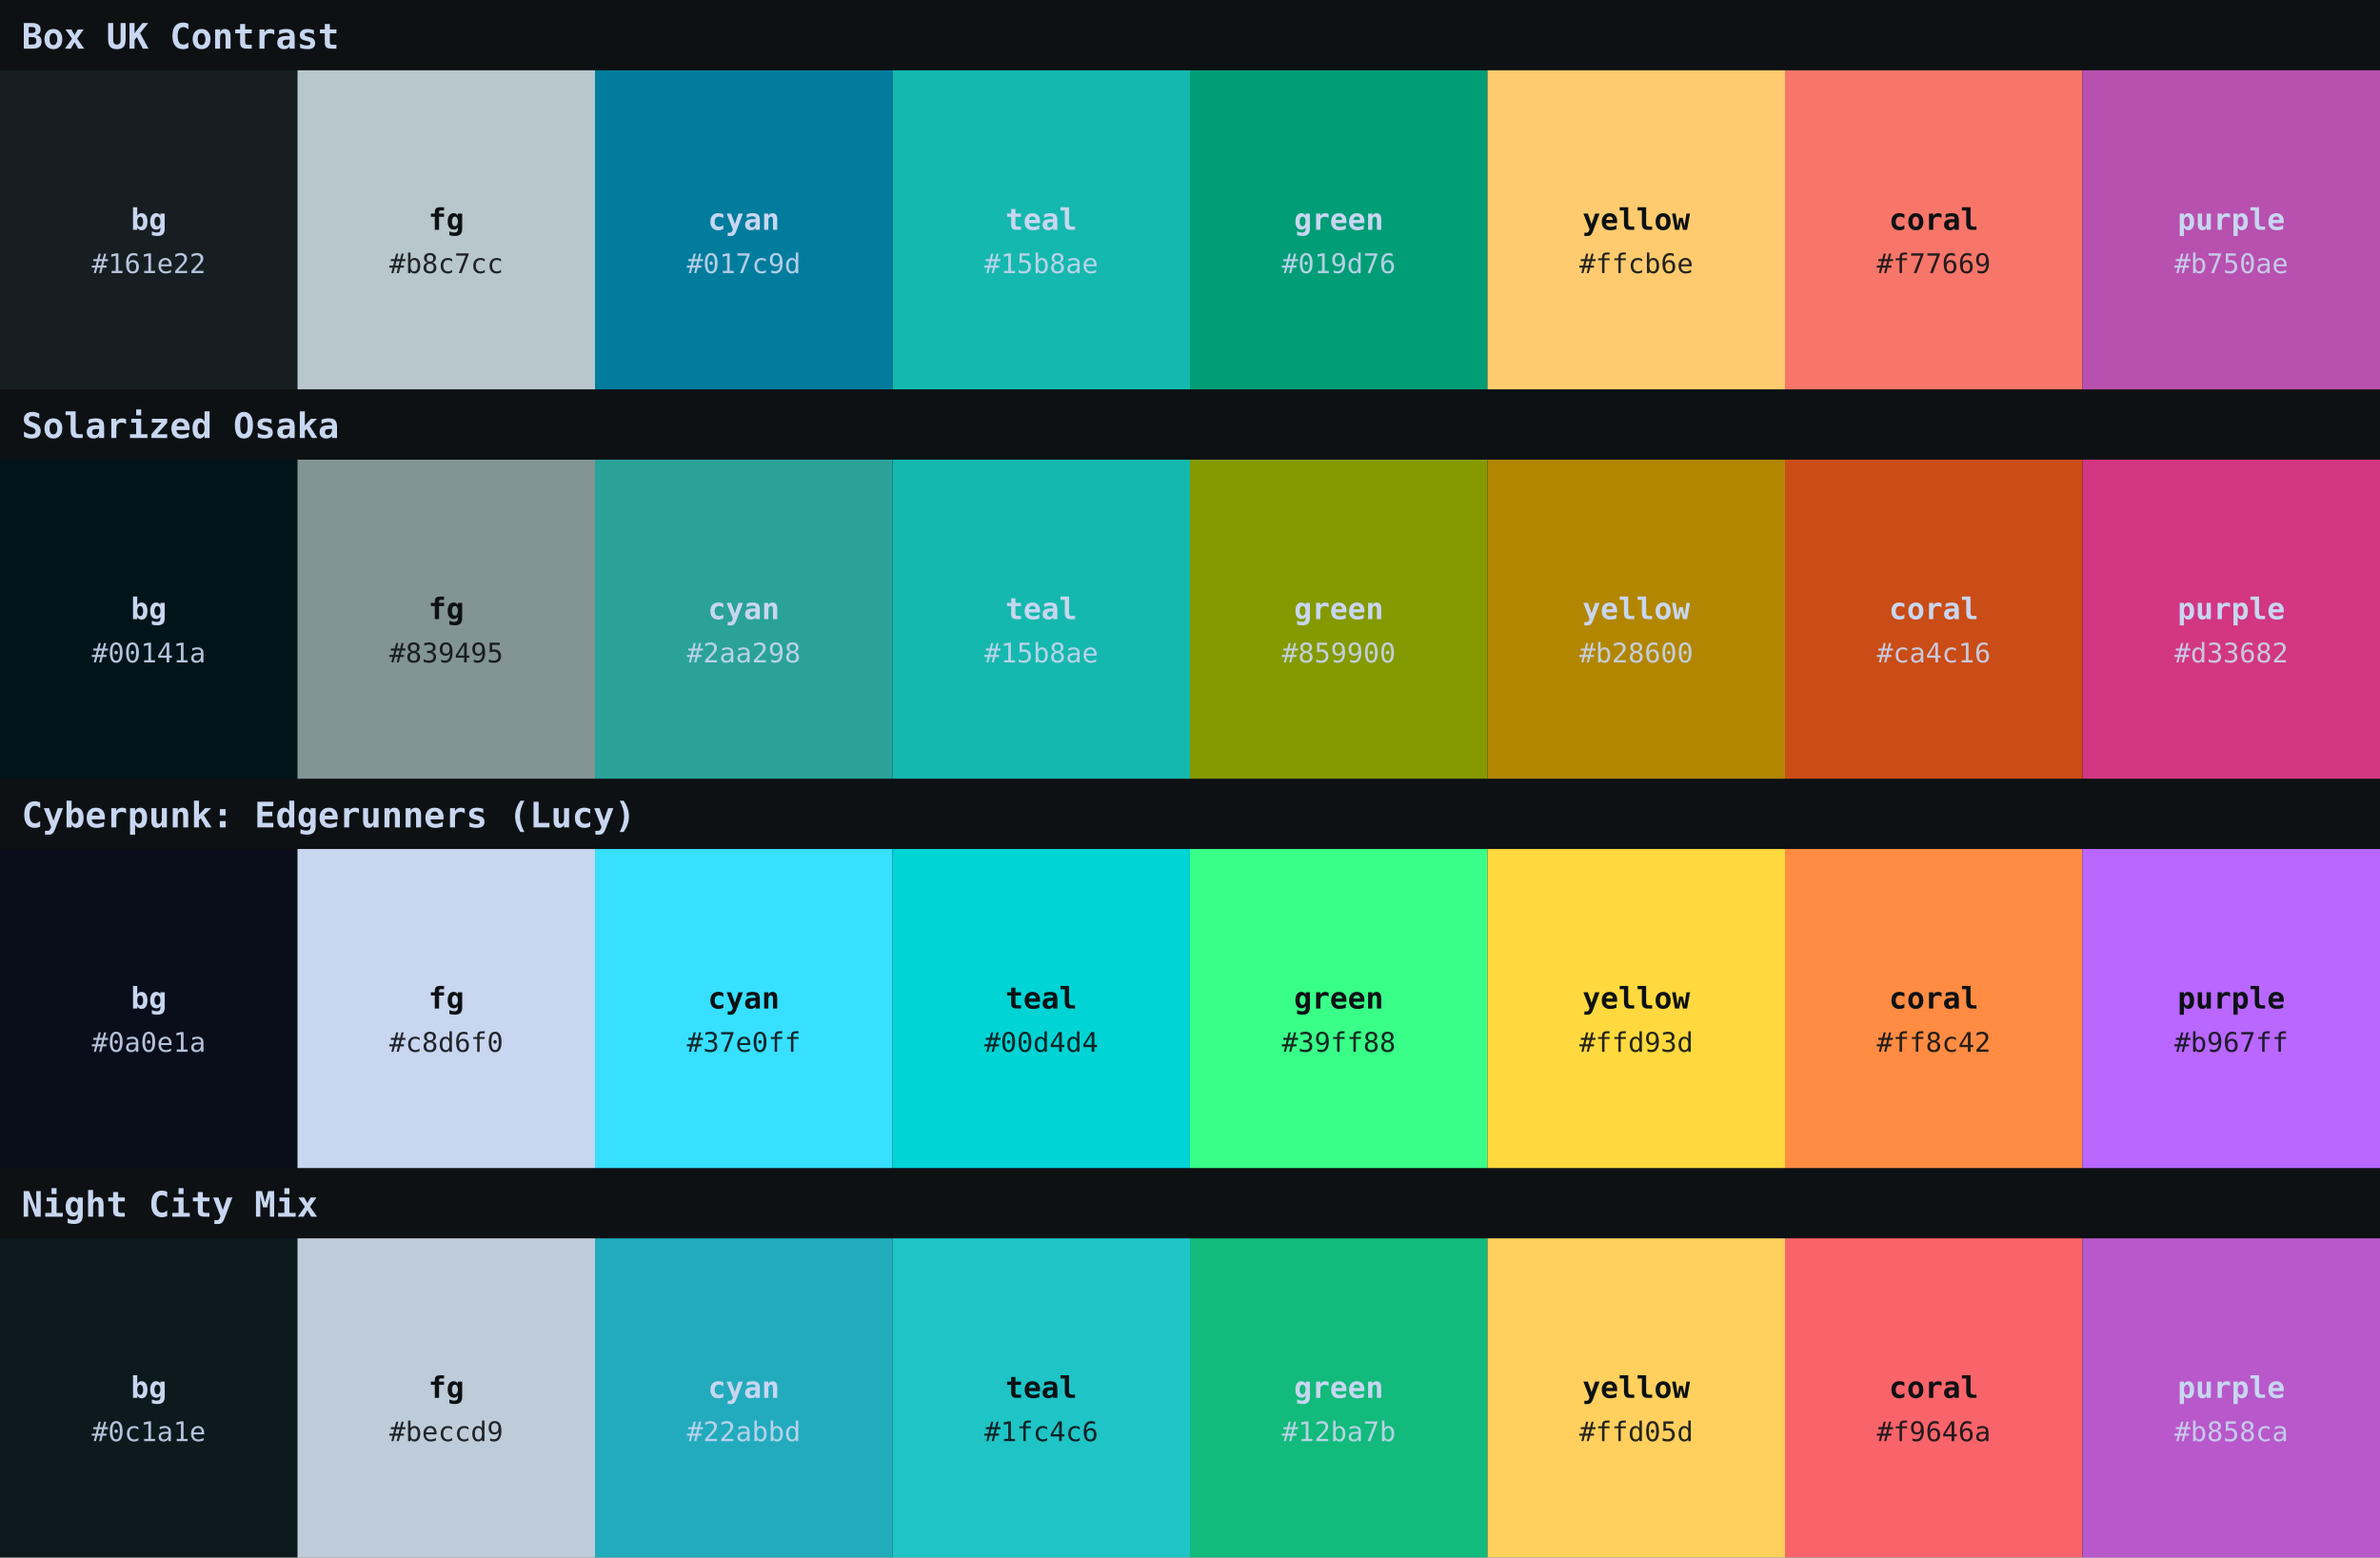
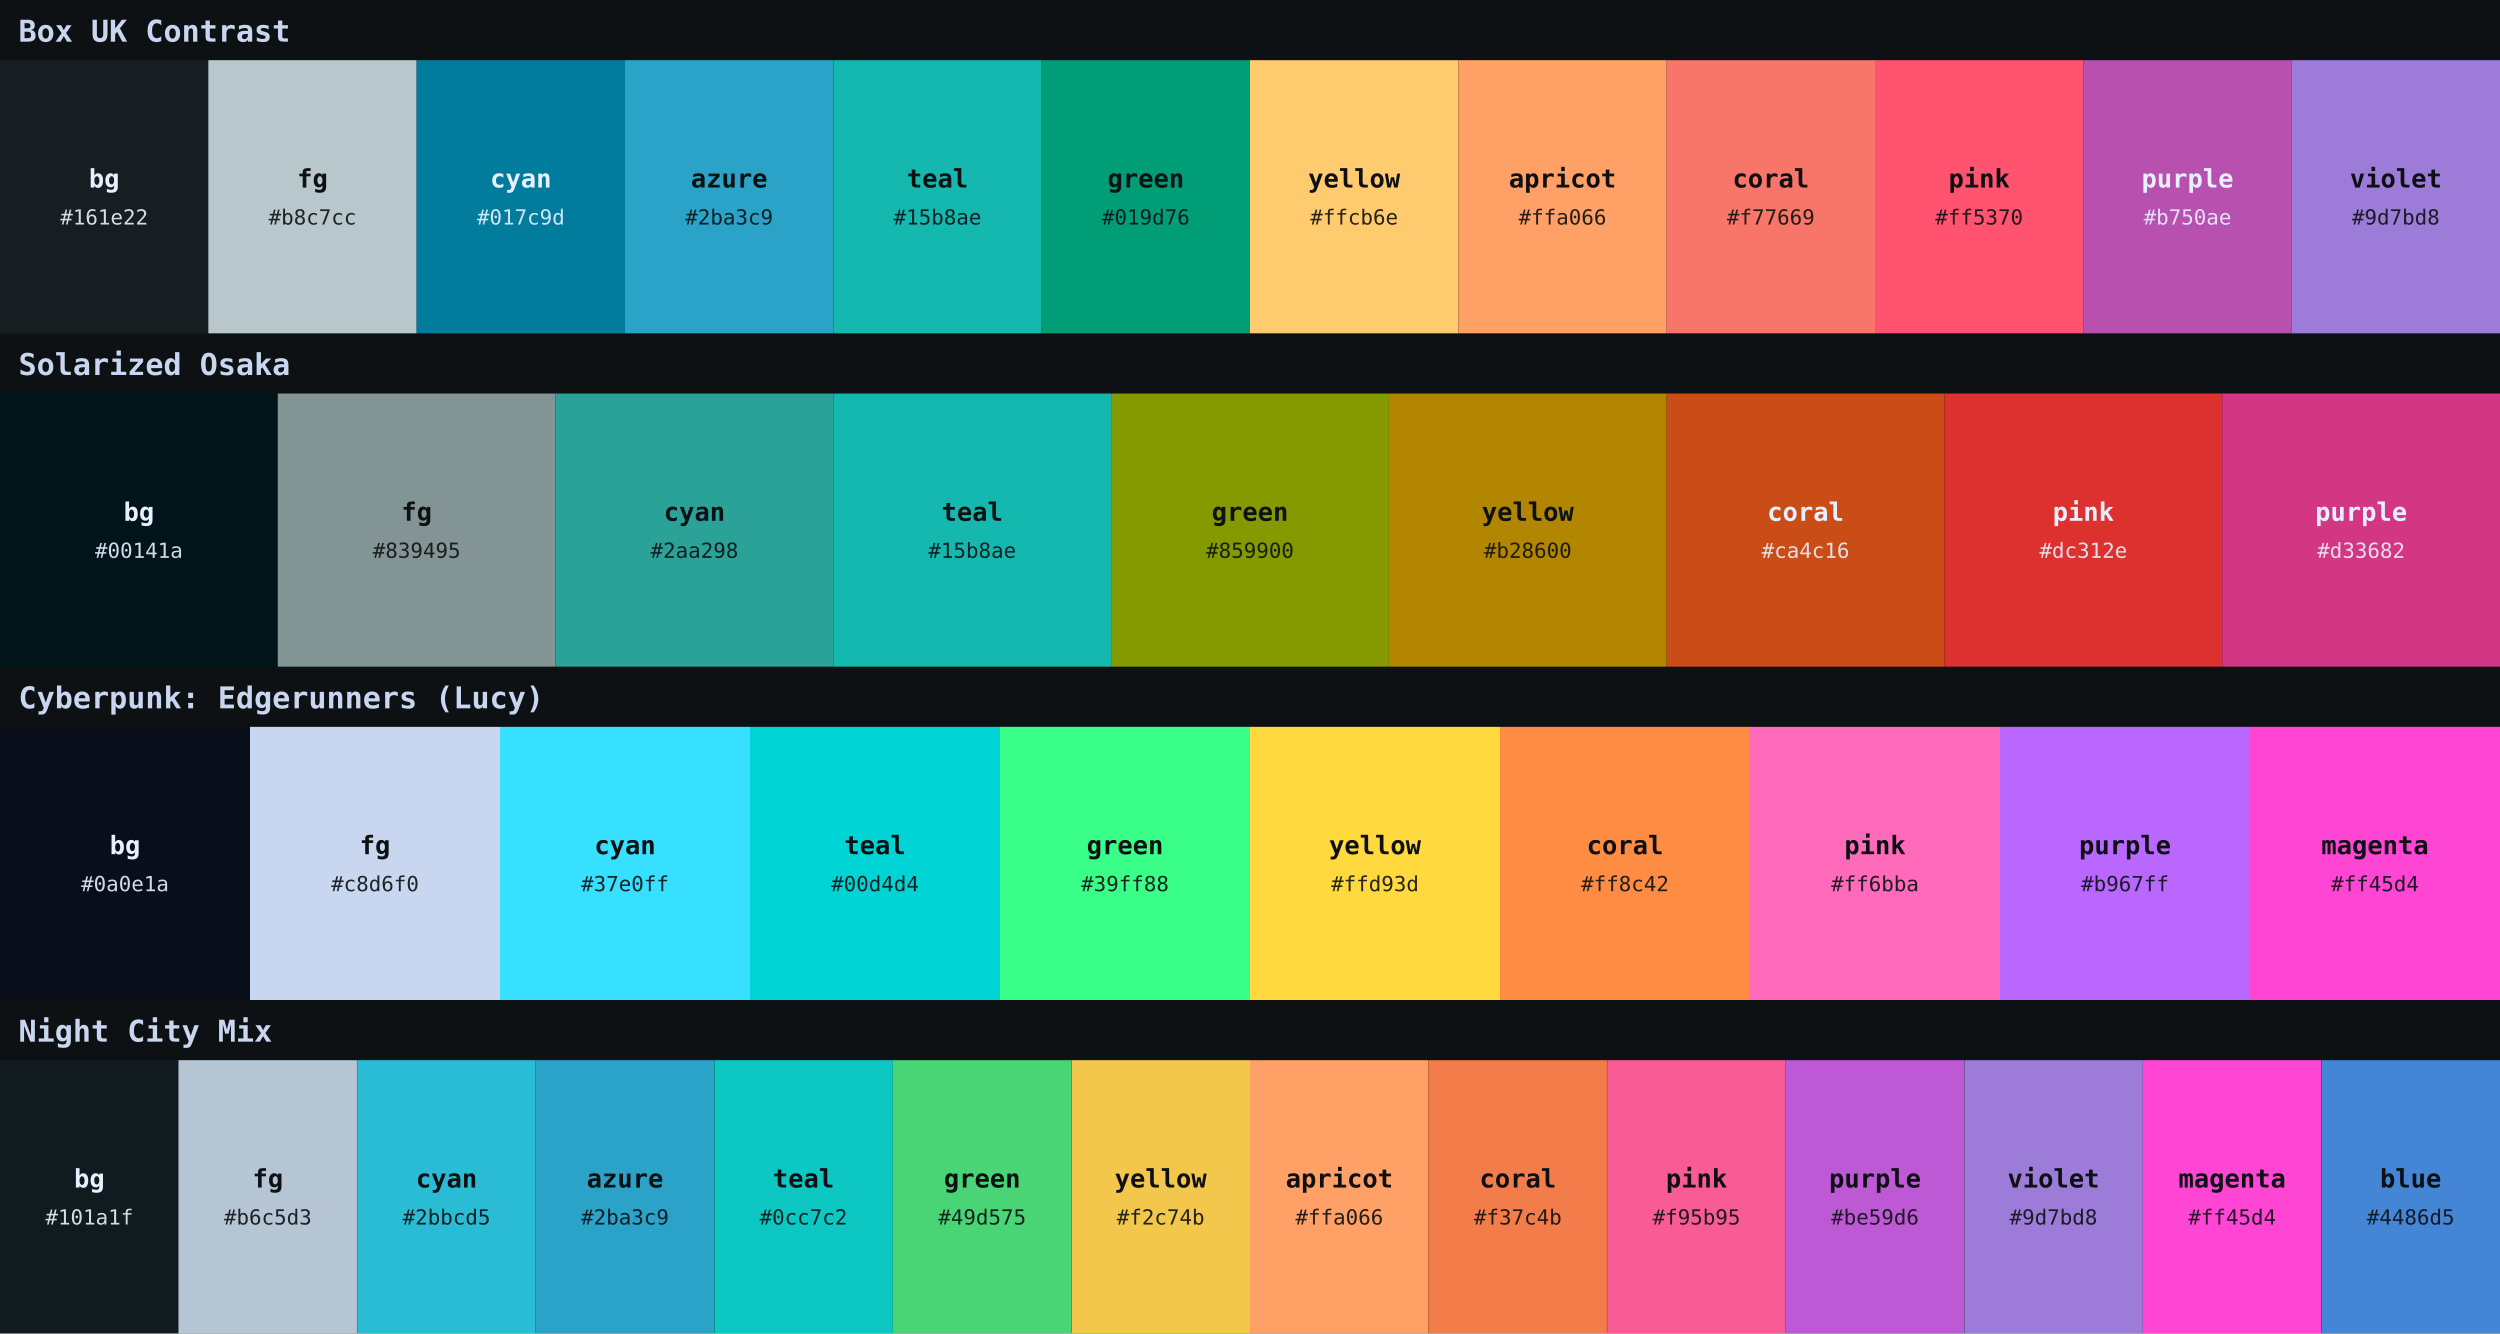
- <svg xmlns="http://www.w3.org/2000/svg" width="880" height="576" viewBox="0 0 880 576" font-family="SF Mono,Menlo,monospace">
-   <rect width="880" height="576" fill="#0d1114" />
+ <svg xmlns="http://www.w3.org/2000/svg" width="1080" height="576" viewBox="0 0 1080 576" font-family="SF Mono,Menlo,monospace">
+   <rect width="1080" height="576" fill="#0d1114" />
  <text x="8" y="18" fill="#c8d6f0" font-size="13" font-weight="700">Box UK Contrast</text>
-   <rect x="0" y="26" width="110" height="118" fill="#161e22" />
-   <text x="55.0" y="85.0" fill="#c8d6f0" font-size="11" font-weight="700" text-anchor="middle">bg</text>
-   <text x="55.0" y="101.0" fill="#c8d6f0" font-size="10" text-anchor="middle" opacity="0.9">#161e22</text>
-   <rect x="110" y="26" width="110" height="118" fill="#b8c7cc" />
-   <text x="165.0" y="85.0" fill="#0d1114" font-size="11" font-weight="700" text-anchor="middle">fg</text>
-   <text x="165.0" y="101.0" fill="#0d1114" font-size="10" text-anchor="middle" opacity="0.9">#b8c7cc</text>
-   <rect x="220" y="26" width="110" height="118" fill="#017c9d" />
-   <text x="275.0" y="85.0" fill="#c8d6f0" font-size="11" font-weight="700" text-anchor="middle">cyan</text>
-   <text x="275.0" y="101.0" fill="#c8d6f0" font-size="10" text-anchor="middle" opacity="0.9">#017c9d</text>
-   <rect x="330" y="26" width="110" height="118" fill="#15b8ae" />
-   <text x="385.0" y="85.0" fill="#c8d6f0" font-size="11" font-weight="700" text-anchor="middle">teal</text>
-   <text x="385.0" y="101.0" fill="#c8d6f0" font-size="10" text-anchor="middle" opacity="0.9">#15b8ae</text>
-   <rect x="440" y="26" width="110" height="118" fill="#019d76" />
-   <text x="495.0" y="85.0" fill="#c8d6f0" font-size="11" font-weight="700" text-anchor="middle">green</text>
-   <text x="495.0" y="101.0" fill="#c8d6f0" font-size="10" text-anchor="middle" opacity="0.9">#019d76</text>
-   <rect x="550" y="26" width="110" height="118" fill="#ffcb6e" />
-   <text x="605.0" y="85.0" fill="#0d1114" font-size="11" font-weight="700" text-anchor="middle">yellow</text>
-   <text x="605.0" y="101.0" fill="#0d1114" font-size="10" text-anchor="middle" opacity="0.9">#ffcb6e</text>
-   <rect x="660" y="26" width="110" height="118" fill="#f77669" />
-   <text x="715.0" y="85.0" fill="#0d1114" font-size="11" font-weight="700" text-anchor="middle">coral</text>
-   <text x="715.0" y="101.0" fill="#0d1114" font-size="10" text-anchor="middle" opacity="0.9">#f77669</text>
-   <rect x="770" y="26" width="110" height="118" fill="#b750ae" />
-   <text x="825.0" y="85.0" fill="#c8d6f0" font-size="11" font-weight="700" text-anchor="middle">purple</text>
-   <text x="825.0" y="101.0" fill="#c8d6f0" font-size="10" text-anchor="middle" opacity="0.9">#b750ae</text>
+   <rect x="0.0" y="26" width="90.0" height="118" fill="#161e22" />
+   <text x="45.0" y="81.0" fill="#e8f0ff" font-size="11" font-weight="700" text-anchor="middle">bg</text>
+   <text x="45.0" y="97.0" fill="#e8f0ff" font-size="9" text-anchor="middle" opacity="0.9">#161e22</text>
+   <rect x="90.0" y="26" width="90.0" height="118" fill="#b8c7cc" />
+   <text x="135.0" y="81.0" fill="#0d1114" font-size="11" font-weight="700" text-anchor="middle">fg</text>
+   <text x="135.0" y="97.0" fill="#0d1114" font-size="9" text-anchor="middle" opacity="0.9">#b8c7cc</text>
+   <rect x="180.0" y="26" width="90.0" height="118" fill="#017c9d" />
+   <text x="225.0" y="81.0" fill="#e8f0ff" font-size="11" font-weight="700" text-anchor="middle">cyan</text>
+   <text x="225.0" y="97.0" fill="#e8f0ff" font-size="9" text-anchor="middle" opacity="0.9">#017c9d</text>
+   <rect x="270.0" y="26" width="90.0" height="118" fill="#2ba3c9" />
+   <text x="315.0" y="81.0" fill="#0d1114" font-size="11" font-weight="700" text-anchor="middle">azure</text>
+   <text x="315.0" y="97.0" fill="#0d1114" font-size="9" text-anchor="middle" opacity="0.9">#2ba3c9</text>
+   <rect x="360.0" y="26" width="90.0" height="118" fill="#15b8ae" />
+   <text x="405.0" y="81.0" fill="#0d1114" font-size="11" font-weight="700" text-anchor="middle">teal</text>
+   <text x="405.0" y="97.0" fill="#0d1114" font-size="9" text-anchor="middle" opacity="0.9">#15b8ae</text>
+   <rect x="450.0" y="26" width="90.0" height="118" fill="#019d76" />
+   <text x="495.0" y="81.0" fill="#0d1114" font-size="11" font-weight="700" text-anchor="middle">green</text>
+   <text x="495.0" y="97.0" fill="#0d1114" font-size="9" text-anchor="middle" opacity="0.9">#019d76</text>
+   <rect x="540.0" y="26" width="90.0" height="118" fill="#ffcb6e" />
+   <text x="585.0" y="81.0" fill="#0d1114" font-size="11" font-weight="700" text-anchor="middle">yellow</text>
+   <text x="585.0" y="97.0" fill="#0d1114" font-size="9" text-anchor="middle" opacity="0.9">#ffcb6e</text>
+   <rect x="630.0" y="26" width="90.0" height="118" fill="#ffa066" />
+   <text x="675.0" y="81.0" fill="#0d1114" font-size="11" font-weight="700" text-anchor="middle">apricot</text>
+   <text x="675.0" y="97.0" fill="#0d1114" font-size="9" text-anchor="middle" opacity="0.9">#ffa066</text>
+   <rect x="720.0" y="26" width="90.0" height="118" fill="#f77669" />
+   <text x="765.0" y="81.0" fill="#0d1114" font-size="11" font-weight="700" text-anchor="middle">coral</text>
+   <text x="765.0" y="97.0" fill="#0d1114" font-size="9" text-anchor="middle" opacity="0.9">#f77669</text>
+   <rect x="810.0" y="26" width="90.0" height="118" fill="#ff5370" />
+   <text x="855.0" y="81.0" fill="#0d1114" font-size="11" font-weight="700" text-anchor="middle">pink</text>
+   <text x="855.0" y="97.0" fill="#0d1114" font-size="9" text-anchor="middle" opacity="0.9">#ff5370</text>
+   <rect x="900.0" y="26" width="90.0" height="118" fill="#b750ae" />
+   <text x="945.0" y="81.0" fill="#e8f0ff" font-size="11" font-weight="700" text-anchor="middle">purple</text>
+   <text x="945.0" y="97.0" fill="#e8f0ff" font-size="9" text-anchor="middle" opacity="0.9">#b750ae</text>
+   <rect x="990.0" y="26" width="90.0" height="118" fill="#9d7bd8" />
+   <text x="1035.0" y="81.0" fill="#0d1114" font-size="11" font-weight="700" text-anchor="middle">violet</text>
+   <text x="1035.0" y="97.0" fill="#0d1114" font-size="9" text-anchor="middle" opacity="0.9">#9d7bd8</text>
  <text x="8" y="162" fill="#c8d6f0" font-size="13" font-weight="700">Solarized Osaka</text>
-   <rect x="0" y="170" width="110" height="118" fill="#00141a" />
-   <text x="55.0" y="229.0" fill="#c8d6f0" font-size="11" font-weight="700" text-anchor="middle">bg</text>
-   <text x="55.0" y="245.0" fill="#c8d6f0" font-size="10" text-anchor="middle" opacity="0.9">#00141a</text>
-   <rect x="110" y="170" width="110" height="118" fill="#839495" />
-   <text x="165.0" y="229.0" fill="#0d1114" font-size="11" font-weight="700" text-anchor="middle">fg</text>
-   <text x="165.0" y="245.0" fill="#0d1114" font-size="10" text-anchor="middle" opacity="0.9">#839495</text>
-   <rect x="220" y="170" width="110" height="118" fill="#2aa298" />
-   <text x="275.0" y="229.0" fill="#c8d6f0" font-size="11" font-weight="700" text-anchor="middle">cyan</text>
-   <text x="275.0" y="245.0" fill="#c8d6f0" font-size="10" text-anchor="middle" opacity="0.9">#2aa298</text>
-   <rect x="330" y="170" width="110" height="118" fill="#15b8ae" />
-   <text x="385.0" y="229.0" fill="#c8d6f0" font-size="11" font-weight="700" text-anchor="middle">teal</text>
-   <text x="385.0" y="245.0" fill="#c8d6f0" font-size="10" text-anchor="middle" opacity="0.9">#15b8ae</text>
-   <rect x="440" y="170" width="110" height="118" fill="#859900" />
-   <text x="495.0" y="229.0" fill="#c8d6f0" font-size="11" font-weight="700" text-anchor="middle">green</text>
-   <text x="495.0" y="245.0" fill="#c8d6f0" font-size="10" text-anchor="middle" opacity="0.9">#859900</text>
-   <rect x="550" y="170" width="110" height="118" fill="#b28600" />
-   <text x="605.0" y="229.0" fill="#c8d6f0" font-size="11" font-weight="700" text-anchor="middle">yellow</text>
-   <text x="605.0" y="245.0" fill="#c8d6f0" font-size="10" text-anchor="middle" opacity="0.9">#b28600</text>
-   <rect x="660" y="170" width="110" height="118" fill="#ca4c16" />
-   <text x="715.0" y="229.0" fill="#c8d6f0" font-size="11" font-weight="700" text-anchor="middle">coral</text>
-   <text x="715.0" y="245.0" fill="#c8d6f0" font-size="10" text-anchor="middle" opacity="0.9">#ca4c16</text>
-   <rect x="770" y="170" width="110" height="118" fill="#d33682" />
-   <text x="825.0" y="229.0" fill="#c8d6f0" font-size="11" font-weight="700" text-anchor="middle">purple</text>
-   <text x="825.0" y="245.0" fill="#c8d6f0" font-size="10" text-anchor="middle" opacity="0.9">#d33682</text>
+   <rect x="0.0" y="170" width="120.0" height="118" fill="#00141a" />
+   <text x="60.0" y="225.0" fill="#e8f0ff" font-size="11" font-weight="700" text-anchor="middle">bg</text>
+   <text x="60.0" y="241.0" fill="#e8f0ff" font-size="9" text-anchor="middle" opacity="0.9">#00141a</text>
+   <rect x="120.0" y="170" width="120.0" height="118" fill="#839495" />
+   <text x="180.0" y="225.0" fill="#0d1114" font-size="11" font-weight="700" text-anchor="middle">fg</text>
+   <text x="180.0" y="241.0" fill="#0d1114" font-size="9" text-anchor="middle" opacity="0.9">#839495</text>
+   <rect x="240.0" y="170" width="120.0" height="118" fill="#2aa298" />
+   <text x="300.0" y="225.0" fill="#0d1114" font-size="11" font-weight="700" text-anchor="middle">cyan</text>
+   <text x="300.0" y="241.0" fill="#0d1114" font-size="9" text-anchor="middle" opacity="0.9">#2aa298</text>
+   <rect x="360.0" y="170" width="120.0" height="118" fill="#15b8ae" />
+   <text x="420.0" y="225.0" fill="#0d1114" font-size="11" font-weight="700" text-anchor="middle">teal</text>
+   <text x="420.0" y="241.0" fill="#0d1114" font-size="9" text-anchor="middle" opacity="0.9">#15b8ae</text>
+   <rect x="480.0" y="170" width="120.0" height="118" fill="#859900" />
+   <text x="540.0" y="225.0" fill="#0d1114" font-size="11" font-weight="700" text-anchor="middle">green</text>
+   <text x="540.0" y="241.0" fill="#0d1114" font-size="9" text-anchor="middle" opacity="0.9">#859900</text>
+   <rect x="600.0" y="170" width="120.0" height="118" fill="#b28600" />
+   <text x="660.0" y="225.0" fill="#0d1114" font-size="11" font-weight="700" text-anchor="middle">yellow</text>
+   <text x="660.0" y="241.0" fill="#0d1114" font-size="9" text-anchor="middle" opacity="0.9">#b28600</text>
+   <rect x="720.0" y="170" width="120.0" height="118" fill="#ca4c16" />
+   <text x="780.0" y="225.0" fill="#e8f0ff" font-size="11" font-weight="700" text-anchor="middle">coral</text>
+   <text x="780.0" y="241.0" fill="#e8f0ff" font-size="9" text-anchor="middle" opacity="0.9">#ca4c16</text>
+   <rect x="840.0" y="170" width="120.0" height="118" fill="#dc312e" />
+   <text x="900.0" y="225.0" fill="#e8f0ff" font-size="11" font-weight="700" text-anchor="middle">pink</text>
+   <text x="900.0" y="241.0" fill="#e8f0ff" font-size="9" text-anchor="middle" opacity="0.9">#dc312e</text>
+   <rect x="960.0" y="170" width="120.0" height="118" fill="#d33682" />
+   <text x="1020.0" y="225.0" fill="#e8f0ff" font-size="11" font-weight="700" text-anchor="middle">purple</text>
+   <text x="1020.0" y="241.0" fill="#e8f0ff" font-size="9" text-anchor="middle" opacity="0.9">#d33682</text>
  <text x="8" y="306" fill="#c8d6f0" font-size="13" font-weight="700">Cyberpunk: Edgerunners (Lucy)</text>
-   <rect x="0" y="314" width="110" height="118" fill="#0a0e1a" />
-   <text x="55.0" y="373.0" fill="#c8d6f0" font-size="11" font-weight="700" text-anchor="middle">bg</text>
-   <text x="55.0" y="389.0" fill="#c8d6f0" font-size="10" text-anchor="middle" opacity="0.9">#0a0e1a</text>
-   <rect x="110" y="314" width="110" height="118" fill="#c8d6f0" />
-   <text x="165.0" y="373.0" fill="#0d1114" font-size="11" font-weight="700" text-anchor="middle">fg</text>
-   <text x="165.0" y="389.0" fill="#0d1114" font-size="10" text-anchor="middle" opacity="0.9">#c8d6f0</text>
-   <rect x="220" y="314" width="110" height="118" fill="#37e0ff" />
-   <text x="275.0" y="373.0" fill="#0d1114" font-size="11" font-weight="700" text-anchor="middle">cyan</text>
-   <text x="275.0" y="389.0" fill="#0d1114" font-size="10" text-anchor="middle" opacity="0.9">#37e0ff</text>
-   <rect x="330" y="314" width="110" height="118" fill="#00d4d4" />
-   <text x="385.0" y="373.0" fill="#0d1114" font-size="11" font-weight="700" text-anchor="middle">teal</text>
-   <text x="385.0" y="389.0" fill="#0d1114" font-size="10" text-anchor="middle" opacity="0.9">#00d4d4</text>
-   <rect x="440" y="314" width="110" height="118" fill="#39ff88" />
-   <text x="495.0" y="373.0" fill="#0d1114" font-size="11" font-weight="700" text-anchor="middle">green</text>
-   <text x="495.0" y="389.0" fill="#0d1114" font-size="10" text-anchor="middle" opacity="0.9">#39ff88</text>
-   <rect x="550" y="314" width="110" height="118" fill="#ffd93d" />
-   <text x="605.0" y="373.0" fill="#0d1114" font-size="11" font-weight="700" text-anchor="middle">yellow</text>
-   <text x="605.0" y="389.0" fill="#0d1114" font-size="10" text-anchor="middle" opacity="0.9">#ffd93d</text>
-   <rect x="660" y="314" width="110" height="118" fill="#ff8c42" />
-   <text x="715.0" y="373.0" fill="#0d1114" font-size="11" font-weight="700" text-anchor="middle">coral</text>
-   <text x="715.0" y="389.0" fill="#0d1114" font-size="10" text-anchor="middle" opacity="0.9">#ff8c42</text>
-   <rect x="770" y="314" width="110" height="118" fill="#b967ff" />
-   <text x="825.0" y="373.0" fill="#0d1114" font-size="11" font-weight="700" text-anchor="middle">purple</text>
-   <text x="825.0" y="389.0" fill="#0d1114" font-size="10" text-anchor="middle" opacity="0.9">#b967ff</text>
+   <rect x="0.0" y="314" width="108.0" height="118" fill="#0a0e1a" />
+   <text x="54.0" y="369.0" fill="#e8f0ff" font-size="11" font-weight="700" text-anchor="middle">bg</text>
+   <text x="54.0" y="385.0" fill="#e8f0ff" font-size="9" text-anchor="middle" opacity="0.9">#0a0e1a</text>
+   <rect x="108.0" y="314" width="108.0" height="118" fill="#c8d6f0" />
+   <text x="162.0" y="369.0" fill="#0d1114" font-size="11" font-weight="700" text-anchor="middle">fg</text>
+   <text x="162.0" y="385.0" fill="#0d1114" font-size="9" text-anchor="middle" opacity="0.9">#c8d6f0</text>
+   <rect x="216.0" y="314" width="108.0" height="118" fill="#37e0ff" />
+   <text x="270.0" y="369.0" fill="#0d1114" font-size="11" font-weight="700" text-anchor="middle">cyan</text>
+   <text x="270.0" y="385.0" fill="#0d1114" font-size="9" text-anchor="middle" opacity="0.9">#37e0ff</text>
+   <rect x="324.0" y="314" width="108.0" height="118" fill="#00d4d4" />
+   <text x="378.0" y="369.0" fill="#0d1114" font-size="11" font-weight="700" text-anchor="middle">teal</text>
+   <text x="378.0" y="385.0" fill="#0d1114" font-size="9" text-anchor="middle" opacity="0.9">#00d4d4</text>
+   <rect x="432.0" y="314" width="108.0" height="118" fill="#39ff88" />
+   <text x="486.0" y="369.0" fill="#0d1114" font-size="11" font-weight="700" text-anchor="middle">green</text>
+   <text x="486.0" y="385.0" fill="#0d1114" font-size="9" text-anchor="middle" opacity="0.9">#39ff88</text>
+   <rect x="540.0" y="314" width="108.0" height="118" fill="#ffd93d" />
+   <text x="594.0" y="369.0" fill="#0d1114" font-size="11" font-weight="700" text-anchor="middle">yellow</text>
+   <text x="594.0" y="385.0" fill="#0d1114" font-size="9" text-anchor="middle" opacity="0.9">#ffd93d</text>
+   <rect x="648.0" y="314" width="108.0" height="118" fill="#ff8c42" />
+   <text x="702.0" y="369.0" fill="#0d1114" font-size="11" font-weight="700" text-anchor="middle">coral</text>
+   <text x="702.0" y="385.0" fill="#0d1114" font-size="9" text-anchor="middle" opacity="0.9">#ff8c42</text>
+   <rect x="756.0" y="314" width="108.0" height="118" fill="#ff6bba" />
+   <text x="810.0" y="369.0" fill="#0d1114" font-size="11" font-weight="700" text-anchor="middle">pink</text>
+   <text x="810.0" y="385.0" fill="#0d1114" font-size="9" text-anchor="middle" opacity="0.9">#ff6bba</text>
+   <rect x="864.0" y="314" width="108.0" height="118" fill="#b967ff" />
+   <text x="918.0" y="369.0" fill="#0d1114" font-size="11" font-weight="700" text-anchor="middle">purple</text>
+   <text x="918.0" y="385.0" fill="#0d1114" font-size="9" text-anchor="middle" opacity="0.9">#b967ff</text>
+   <rect x="972.0" y="314" width="108.0" height="118" fill="#ff45d4" />
+   <text x="1026.0" y="369.0" fill="#0d1114" font-size="11" font-weight="700" text-anchor="middle">magenta</text>
+   <text x="1026.0" y="385.0" fill="#0d1114" font-size="9" text-anchor="middle" opacity="0.9">#ff45d4</text>
  <text x="8" y="450" fill="#c8d6f0" font-size="13" font-weight="700">Night City Mix</text>
-   <rect x="0" y="458" width="110" height="118" fill="#0c1a1e" />
-   <text x="55.0" y="517.0" fill="#c8d6f0" font-size="11" font-weight="700" text-anchor="middle">bg</text>
-   <text x="55.0" y="533.0" fill="#c8d6f0" font-size="10" text-anchor="middle" opacity="0.9">#0c1a1e</text>
-   <rect x="110" y="458" width="110" height="118" fill="#beccd9" />
-   <text x="165.0" y="517.0" fill="#0d1114" font-size="11" font-weight="700" text-anchor="middle">fg</text>
-   <text x="165.0" y="533.0" fill="#0d1114" font-size="10" text-anchor="middle" opacity="0.9">#beccd9</text>
-   <rect x="220" y="458" width="110" height="118" fill="#22abbd" />
-   <text x="275.0" y="517.0" fill="#c8d6f0" font-size="11" font-weight="700" text-anchor="middle">cyan</text>
-   <text x="275.0" y="533.0" fill="#c8d6f0" font-size="10" text-anchor="middle" opacity="0.9">#22abbd</text>
-   <rect x="330" y="458" width="110" height="118" fill="#1fc4c6" />
-   <text x="385.0" y="517.0" fill="#0d1114" font-size="11" font-weight="700" text-anchor="middle">teal</text>
-   <text x="385.0" y="533.0" fill="#0d1114" font-size="10" text-anchor="middle" opacity="0.9">#1fc4c6</text>
-   <rect x="440" y="458" width="110" height="118" fill="#12ba7b" />
-   <text x="495.0" y="517.0" fill="#c8d6f0" font-size="11" font-weight="700" text-anchor="middle">green</text>
-   <text x="495.0" y="533.0" fill="#c8d6f0" font-size="10" text-anchor="middle" opacity="0.9">#12ba7b</text>
-   <rect x="550" y="458" width="110" height="118" fill="#ffd05d" />
-   <text x="605.0" y="517.0" fill="#0d1114" font-size="11" font-weight="700" text-anchor="middle">yellow</text>
-   <text x="605.0" y="533.0" fill="#0d1114" font-size="10" text-anchor="middle" opacity="0.9">#ffd05d</text>
-   <rect x="660" y="458" width="110" height="118" fill="#f9646a" />
-   <text x="715.0" y="517.0" fill="#0d1114" font-size="11" font-weight="700" text-anchor="middle">coral</text>
-   <text x="715.0" y="533.0" fill="#0d1114" font-size="10" text-anchor="middle" opacity="0.9">#f9646a</text>
-   <rect x="770" y="458" width="110" height="118" fill="#b858ca" />
-   <text x="825.0" y="517.0" fill="#c8d6f0" font-size="11" font-weight="700" text-anchor="middle">purple</text>
-   <text x="825.0" y="533.0" fill="#c8d6f0" font-size="10" text-anchor="middle" opacity="0.9">#b858ca</text>
+   <rect x="0.0" y="458" width="77.1" height="118" fill="#101a1f" />
+   <text x="38.6" y="513.0" fill="#e8f0ff" font-size="11" font-weight="700" text-anchor="middle">bg</text>
+   <text x="38.6" y="529.0" fill="#e8f0ff" font-size="9" text-anchor="middle" opacity="0.9">#101a1f</text>
+   <rect x="77.1" y="458" width="77.1" height="118" fill="#b6c5d3" />
+   <text x="115.7" y="513.0" fill="#0d1114" font-size="11" font-weight="700" text-anchor="middle">fg</text>
+   <text x="115.7" y="529.0" fill="#0d1114" font-size="9" text-anchor="middle" opacity="0.9">#b6c5d3</text>
+   <rect x="154.3" y="458" width="77.1" height="118" fill="#2bbcd5" />
+   <text x="192.9" y="513.0" fill="#0d1114" font-size="11" font-weight="700" text-anchor="middle">cyan</text>
+   <text x="192.9" y="529.0" fill="#0d1114" font-size="9" text-anchor="middle" opacity="0.9">#2bbcd5</text>
+   <rect x="231.4" y="458" width="77.1" height="118" fill="#2ba3c9" />
+   <text x="270.0" y="513.0" fill="#0d1114" font-size="11" font-weight="700" text-anchor="middle">azure</text>
+   <text x="270.0" y="529.0" fill="#0d1114" font-size="9" text-anchor="middle" opacity="0.9">#2ba3c9</text>
+   <rect x="308.6" y="458" width="77.1" height="118" fill="#0cc7c2" />
+   <text x="347.1" y="513.0" fill="#0d1114" font-size="11" font-weight="700" text-anchor="middle">teal</text>
+   <text x="347.1" y="529.0" fill="#0d1114" font-size="9" text-anchor="middle" opacity="0.9">#0cc7c2</text>
+   <rect x="385.7" y="458" width="77.1" height="118" fill="#49d575" />
+   <text x="424.3" y="513.0" fill="#0d1114" font-size="11" font-weight="700" text-anchor="middle">green</text>
+   <text x="424.3" y="529.0" fill="#0d1114" font-size="9" text-anchor="middle" opacity="0.9">#49d575</text>
+   <rect x="462.9" y="458" width="77.1" height="118" fill="#f2c74b" />
+   <text x="501.4" y="513.0" fill="#0d1114" font-size="11" font-weight="700" text-anchor="middle">yellow</text>
+   <text x="501.4" y="529.0" fill="#0d1114" font-size="9" text-anchor="middle" opacity="0.9">#f2c74b</text>
+   <rect x="540.0" y="458" width="77.1" height="118" fill="#ffa066" />
+   <text x="578.6" y="513.0" fill="#0d1114" font-size="11" font-weight="700" text-anchor="middle">apricot</text>
+   <text x="578.6" y="529.0" fill="#0d1114" font-size="9" text-anchor="middle" opacity="0.9">#ffa066</text>
+   <rect x="617.1" y="458" width="77.1" height="118" fill="#f37c4b" />
+   <text x="655.7" y="513.0" fill="#0d1114" font-size="11" font-weight="700" text-anchor="middle">coral</text>
+   <text x="655.7" y="529.0" fill="#0d1114" font-size="9" text-anchor="middle" opacity="0.9">#f37c4b</text>
+   <rect x="694.3" y="458" width="77.1" height="118" fill="#f95b95" />
+   <text x="732.9" y="513.0" fill="#0d1114" font-size="11" font-weight="700" text-anchor="middle">pink</text>
+   <text x="732.9" y="529.0" fill="#0d1114" font-size="9" text-anchor="middle" opacity="0.9">#f95b95</text>
+   <rect x="771.4" y="458" width="77.1" height="118" fill="#be59d6" />
+   <text x="810.0" y="513.0" fill="#0d1114" font-size="11" font-weight="700" text-anchor="middle">purple</text>
+   <text x="810.0" y="529.0" fill="#0d1114" font-size="9" text-anchor="middle" opacity="0.9">#be59d6</text>
+   <rect x="848.6" y="458" width="77.1" height="118" fill="#9d7bd8" />
+   <text x="887.1" y="513.0" fill="#0d1114" font-size="11" font-weight="700" text-anchor="middle">violet</text>
+   <text x="887.1" y="529.0" fill="#0d1114" font-size="9" text-anchor="middle" opacity="0.9">#9d7bd8</text>
+   <rect x="925.7" y="458" width="77.1" height="118" fill="#ff45d4" />
+   <text x="964.3" y="513.0" fill="#0d1114" font-size="11" font-weight="700" text-anchor="middle">magenta</text>
+   <text x="964.3" y="529.0" fill="#0d1114" font-size="9" text-anchor="middle" opacity="0.9">#ff45d4</text>
+   <rect x="1002.9" y="458" width="77.1" height="118" fill="#4486d5" />
+   <text x="1041.4" y="513.0" fill="#0d1114" font-size="11" font-weight="700" text-anchor="middle">blue</text>
+   <text x="1041.4" y="529.0" fill="#0d1114" font-size="9" text-anchor="middle" opacity="0.9">#4486d5</text>
</svg>
